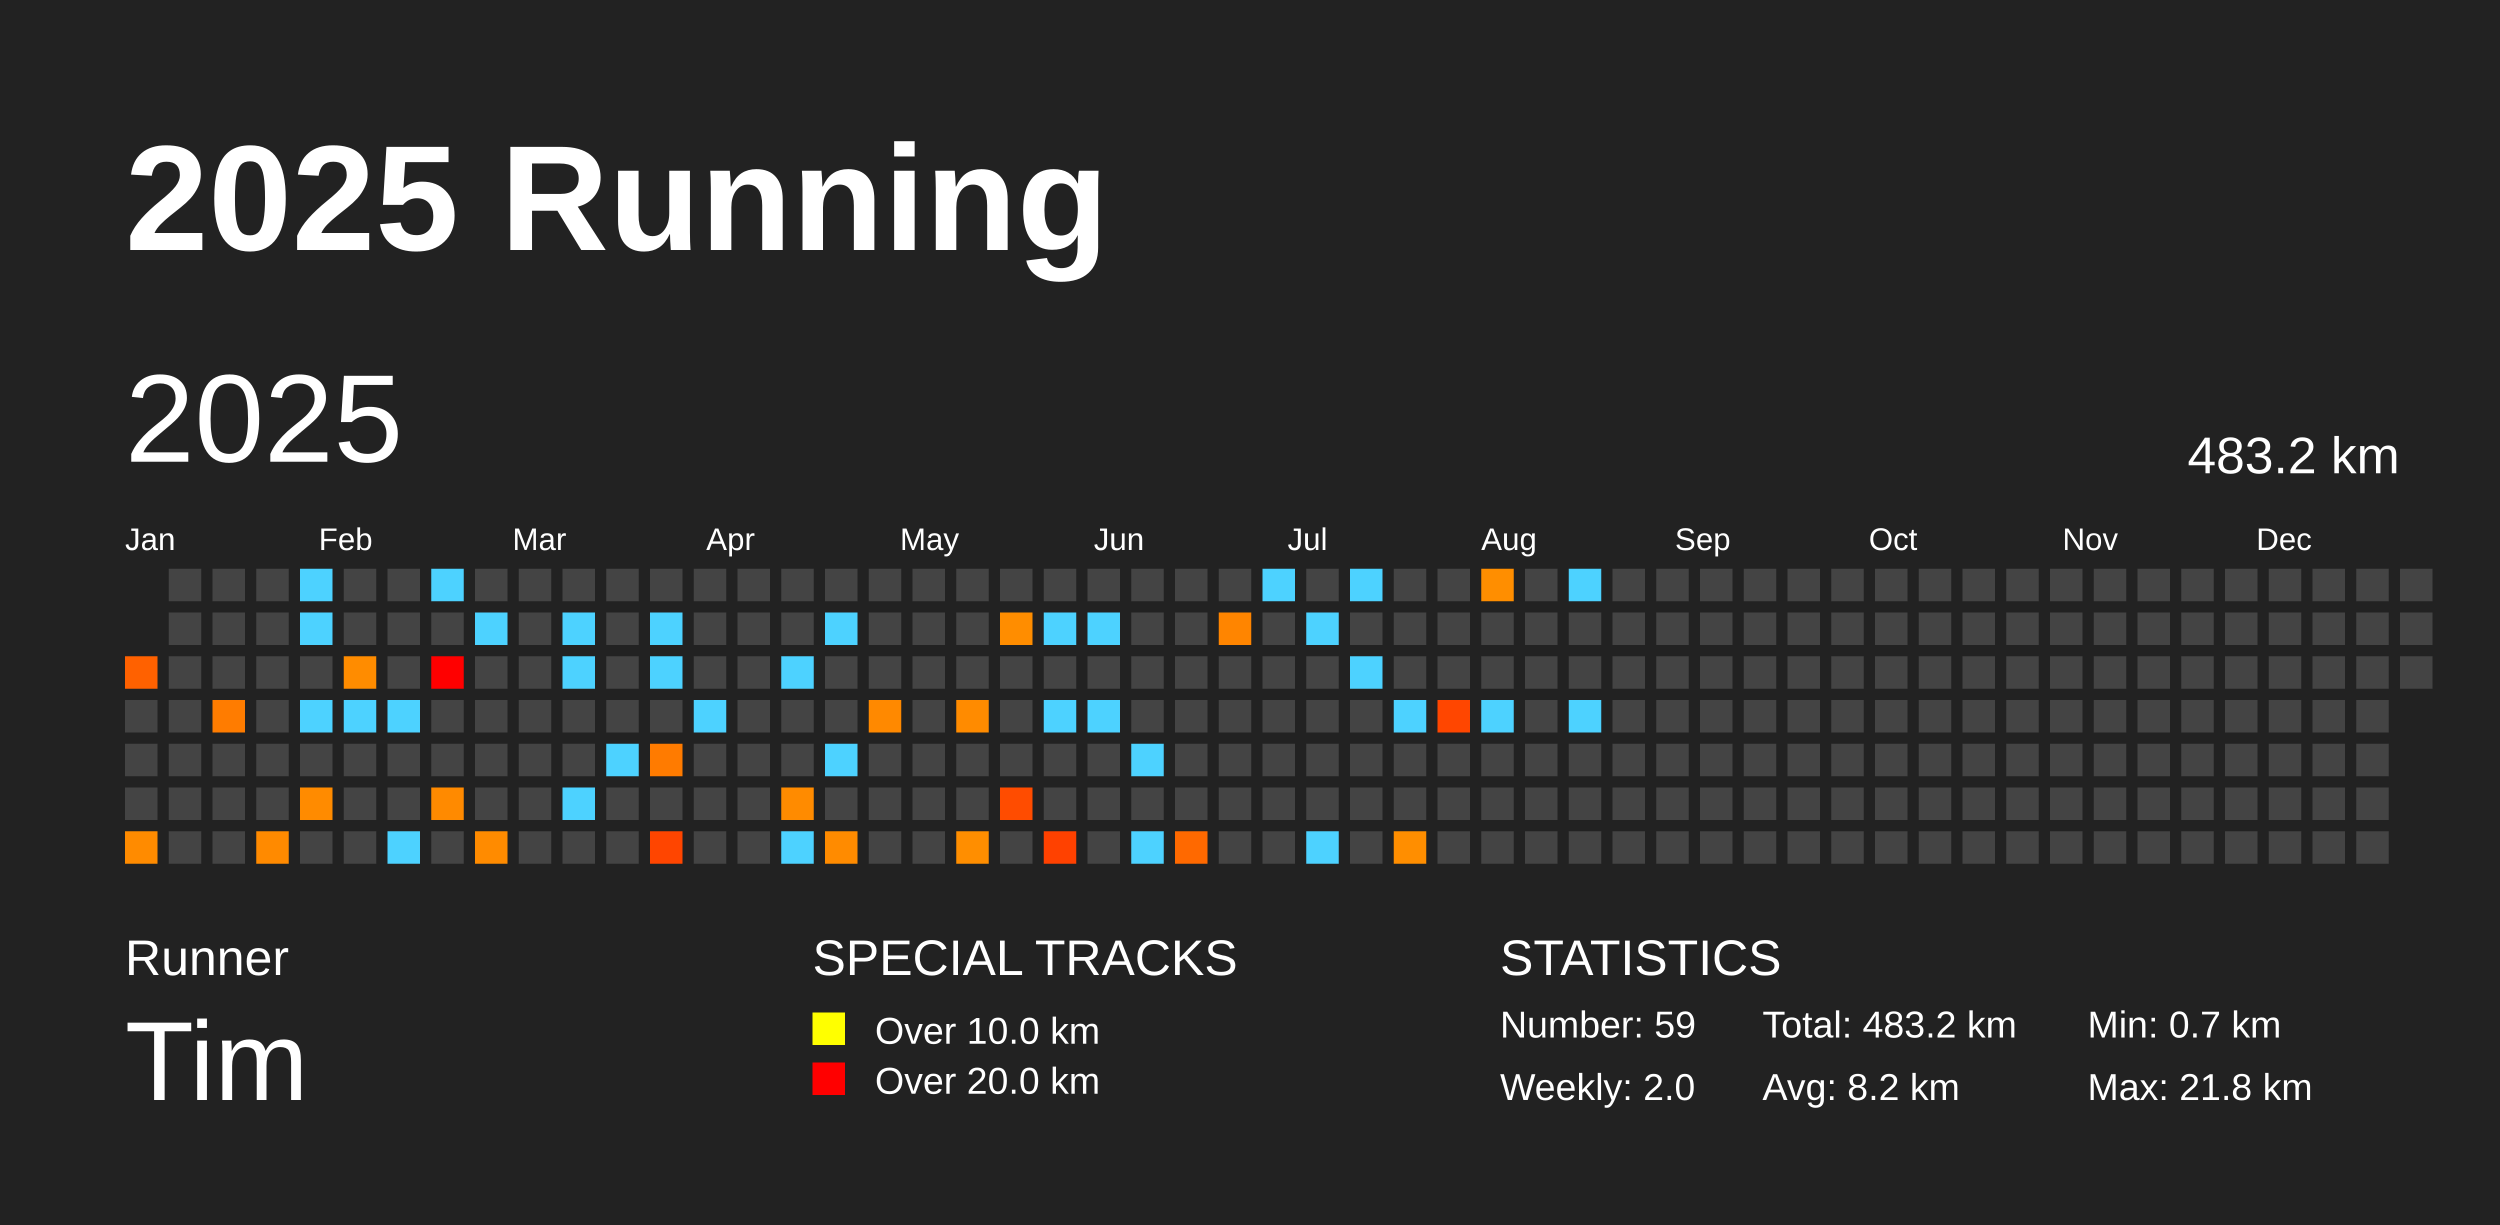
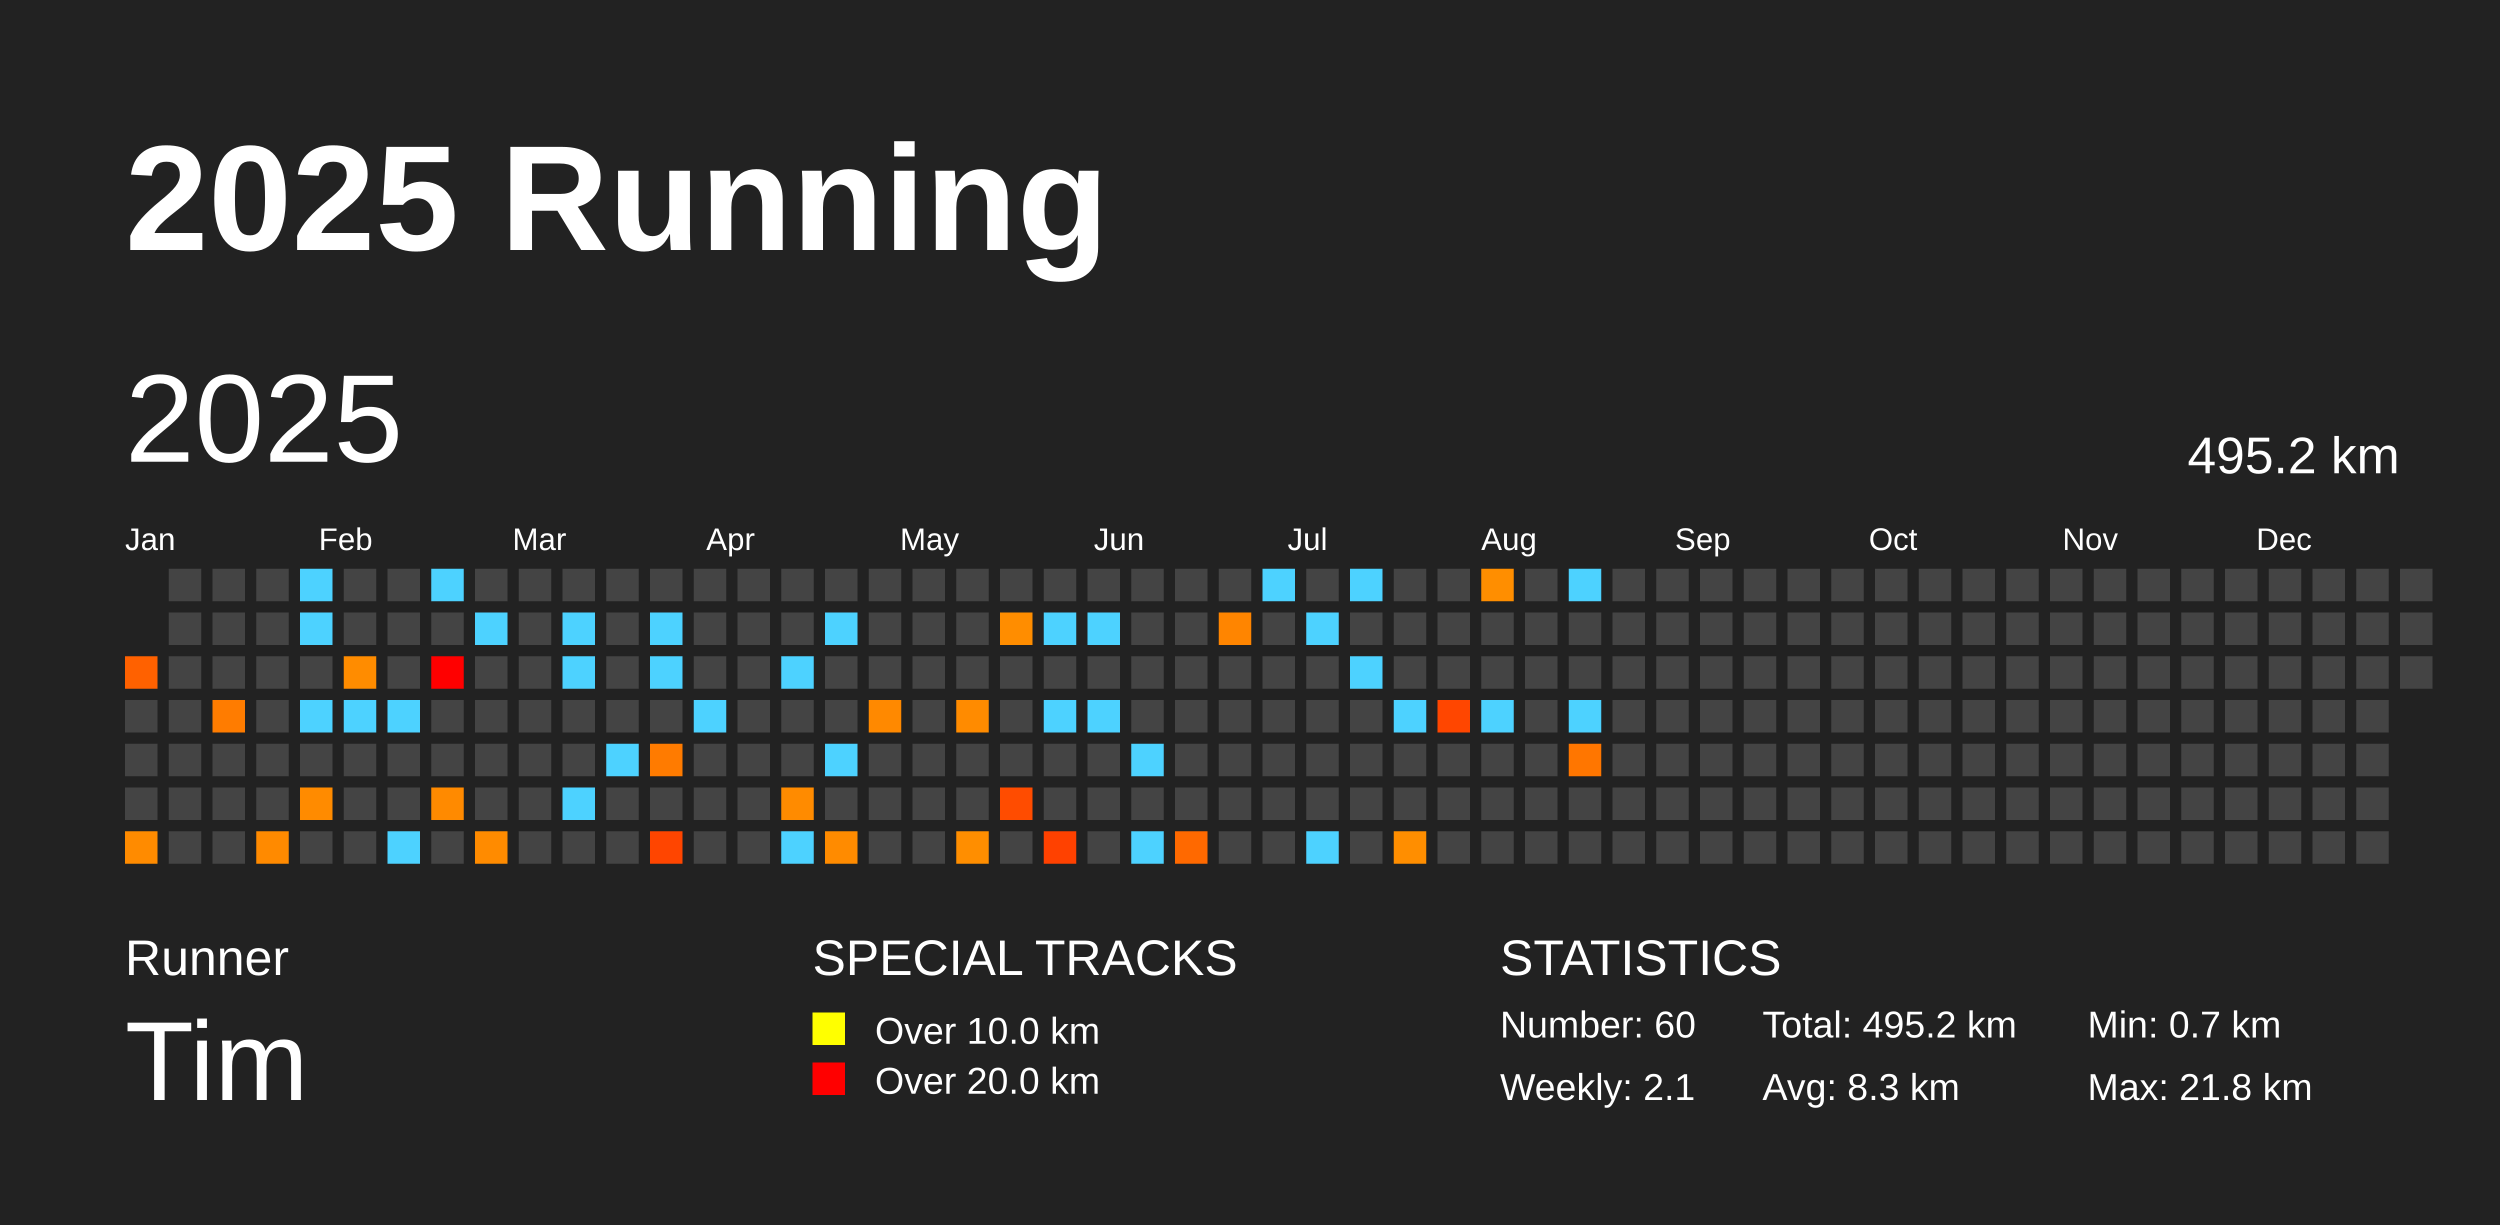
<svg xmlns="http://www.w3.org/2000/svg" baseProfile="full" height="98mm" version="1.1" viewBox="0,0,200,98" width="200mm">
  <defs />
  <rect fill="#222222" height="98" width="200" x="0" y="0" />
  <text fill="#FFFFFF" style="font-size:12px; font-family:Arial; font-weight:bold;" x="10" y="20">2025 Running</text>
  <text fill="#FFFFFF" style="font-size:4px; font-family:Arial" x="10" y="78">Runner</text>
  <text fill="#FFFFFF" style="font-size:9px; font-family:Arial" x="10" y="88">Tim</text>
  <text fill="#FFFFFF" style="font-size:4px; font-family:Arial" x="65" y="78">SPECIAL TRACKS</text>
  <rect fill="yellow" height="2.6" width="2.6" x="65" y="81" />
  <text fill="#FFFFFF" style="font-size:3px; font-family:Arial" x="70" y="83.5">Over 10.0 km</text>
  <rect fill="red" height="2.6" width="2.6" x="65" y="85" />
  <text fill="#FFFFFF" style="font-size:3px; font-family:Arial" x="70" y="87.5">Over 20.0 km</text>
  <text fill="#FFFFFF" style="font-size:4px; font-family:Arial" x="120" y="78">STATISTICS</text>
-   <text fill="#FFFFFF" style="font-size:3px; font-family:Arial" x="120" y="83">Number: 59</text>
-   <text fill="#FFFFFF" style="font-size:3px; font-family:Arial" x="120" y="88">Weekly: 2.0</text>
-   <text fill="#FFFFFF" style="font-size:3px; font-family:Arial" x="141" y="83">Total: 483.2 km</text>
-   <text fill="#FFFFFF" style="font-size:3px; font-family:Arial" x="141" y="88">Avg: 8.2 km</text>
+   <text fill="#FFFFFF" style="font-size:3px; font-family:Arial" x="120" y="83">Number: 60</text>
+   <text fill="#FFFFFF" style="font-size:3px; font-family:Arial" x="120" y="88">Weekly: 2.1</text>
+   <text fill="#FFFFFF" style="font-size:3px; font-family:Arial" x="141" y="83">Total: 495.2 km</text>
+   <text fill="#FFFFFF" style="font-size:3px; font-family:Arial" x="141" y="88">Avg: 8.3 km</text>
  <text fill="#FFFFFF" style="font-size:3px; font-family:Arial" x="167" y="83">Min: 0.7 km</text>
  <text fill="#FFFFFF" style="font-size:3px; font-family:Arial" x="167" y="88">Max: 21.8 km</text>
  <text dominant-baseline="hanging" fill="#FFFFFF" style="font-size:10.0px; font-family:Arial;" x="10" y="30">2025</text>
-   <text dominant-baseline="hanging" fill="#FFFFFF" style="font-size:4.125px; font-family:Arial;" x="175" y="35">483.2 km</text>
+   <text dominant-baseline="hanging" fill="#FFFFFF" style="font-size:4.125px; font-family:Arial;" x="175" y="35">495.2 km</text>
  <text fill="#FFFFFF" style="font-size:2.5px; font-family:Arial" x="10.0" y="44">Jan</text>
  <text fill="#FFFFFF" style="font-size:2.5px; font-family:Arial" x="25.5" y="44">Feb</text>
  <text fill="#FFFFFF" style="font-size:2.5px; font-family:Arial" x="41.0" y="44">Mar</text>
  <text fill="#FFFFFF" style="font-size:2.5px; font-family:Arial" x="56.5" y="44">Apr</text>
  <text fill="#FFFFFF" style="font-size:2.5px; font-family:Arial" x="72.0" y="44">May</text>
  <text fill="#FFFFFF" style="font-size:2.5px; font-family:Arial" x="87.5" y="44">Jun</text>
  <text fill="#FFFFFF" style="font-size:2.5px; font-family:Arial" x="103.0" y="44">Jul</text>
  <text fill="#FFFFFF" style="font-size:2.5px; font-family:Arial" x="118.5" y="44">Aug</text>
  <text fill="#FFFFFF" style="font-size:2.5px; font-family:Arial" x="134.0" y="44">Sep</text>
  <text fill="#FFFFFF" style="font-size:2.5px; font-family:Arial" x="149.5" y="44">Oct</text>
  <text fill="#FFFFFF" style="font-size:2.5px; font-family:Arial" x="165.0" y="44">Nov</text>
  <text fill="#FFFFFF" style="font-size:2.5px; font-family:Arial" x="180.5" y="44">Dec</text>
  <rect fill="#ff6100" height="2.6" width="2.6" x="10.0" y="52.5" />
  <rect fill="#444444" height="2.6" width="2.6" x="10.0" y="56.0" />
  <rect fill="#444444" height="2.6" width="2.6" x="10.0" y="59.5" />
  <rect fill="#444444" height="2.6" width="2.6" x="10.0" y="63.0" />
  <rect fill="#ff8b00" height="2.6" width="2.6" x="10.0" y="66.5" />
  <rect fill="#444444" height="2.6" width="2.6" x="13.5" y="45.5" />
  <rect fill="#444444" height="2.6" width="2.6" x="13.5" y="49.0" />
  <rect fill="#444444" height="2.6" width="2.6" x="13.5" y="52.5" />
  <rect fill="#444444" height="2.6" width="2.6" x="13.5" y="56.0" />
  <rect fill="#444444" height="2.6" width="2.6" x="13.5" y="59.5" />
  <rect fill="#444444" height="2.6" width="2.6" x="13.5" y="63.0" />
  <rect fill="#444444" height="2.6" width="2.6" x="13.5" y="66.5" />
  <rect fill="#444444" height="2.6" width="2.6" x="17.0" y="45.5" />
  <rect fill="#444444" height="2.6" width="2.6" x="17.0" y="49.0" />
  <rect fill="#444444" height="2.6" width="2.6" x="17.0" y="52.5" />
  <rect fill="#ff7c00" height="2.6" width="2.6" x="17.0" y="56.0" />
  <rect fill="#444444" height="2.6" width="2.6" x="17.0" y="59.5" />
  <rect fill="#444444" height="2.6" width="2.6" x="17.0" y="63.0" />
  <rect fill="#444444" height="2.6" width="2.6" x="17.0" y="66.5" />
  <rect fill="#444444" height="2.6" width="2.6" x="20.5" y="45.5" />
  <rect fill="#444444" height="2.6" width="2.6" x="20.5" y="49.0" />
  <rect fill="#444444" height="2.6" width="2.6" x="20.5" y="52.5" />
  <rect fill="#444444" height="2.6" width="2.6" x="20.5" y="56.0" />
  <rect fill="#444444" height="2.6" width="2.6" x="20.5" y="59.5" />
  <rect fill="#444444" height="2.6" width="2.6" x="20.5" y="63.0" />
  <rect fill="#ff8a00" height="2.6" width="2.6" x="20.5" y="66.5" />
  <rect fill="#4dd2ff" height="2.6" width="2.6" x="24.0" y="45.5" />
  <rect fill="#4dd2ff" height="2.6" width="2.6" x="24.0" y="49.0" />
  <rect fill="#444444" height="2.6" width="2.6" x="24.0" y="52.5" />
  <rect fill="#4dd2ff" height="2.6" width="2.6" x="24.0" y="56.0" />
  <rect fill="#444444" height="2.6" width="2.6" x="24.0" y="59.5" />
  <rect fill="#ff8b00" height="2.6" width="2.6" x="24.0" y="63.0" />
  <rect fill="#444444" height="2.6" width="2.6" x="24.0" y="66.5" />
  <rect fill="#444444" height="2.6" width="2.6" x="27.5" y="45.5" />
  <rect fill="#444444" height="2.6" width="2.6" x="27.5" y="49.0" />
  <rect fill="#ff8c00" height="2.6" width="2.6" x="27.5" y="52.5" />
  <rect fill="#4dd2ff" height="2.6" width="2.6" x="27.5" y="56.0" />
  <rect fill="#444444" height="2.6" width="2.6" x="27.5" y="59.5" />
  <rect fill="#444444" height="2.6" width="2.6" x="27.5" y="63.0" />
  <rect fill="#444444" height="2.6" width="2.6" x="27.5" y="66.5" />
  <rect fill="#444444" height="2.6" width="2.6" x="31.0" y="45.5" />
  <rect fill="#444444" height="2.6" width="2.6" x="31.0" y="49.0" />
  <rect fill="#444444" height="2.6" width="2.6" x="31.0" y="52.5" />
  <rect fill="#4dd2ff" height="2.6" width="2.6" x="31.0" y="56.0" />
  <rect fill="#444444" height="2.6" width="2.6" x="31.0" y="59.5" />
  <rect fill="#444444" height="2.6" width="2.6" x="31.0" y="63.0" />
  <rect fill="#4dd2ff" height="2.6" width="2.6" x="31.0" y="66.5" />
  <rect fill="#4dd2ff" height="2.6" width="2.6" x="34.5" y="45.5" />
  <rect fill="#444444" height="2.6" width="2.6" x="34.5" y="49.0" />
  <rect fill="red" height="2.6" width="2.6" x="34.5" y="52.5" />
  <rect fill="#444444" height="2.6" width="2.6" x="34.5" y="56.0" />
  <rect fill="#444444" height="2.6" width="2.6" x="34.5" y="59.5" />
  <rect fill="#ff8a00" height="2.6" width="2.6" x="34.5" y="63.0" />
  <rect fill="#444444" height="2.6" width="2.6" x="34.5" y="66.5" />
  <rect fill="#444444" height="2.6" width="2.6" x="38.0" y="45.5" />
  <rect fill="#4dd2ff" height="2.6" width="2.6" x="38.0" y="49.0" />
  <rect fill="#444444" height="2.6" width="2.6" x="38.0" y="52.5" />
  <rect fill="#444444" height="2.6" width="2.6" x="38.0" y="56.0" />
  <rect fill="#444444" height="2.6" width="2.6" x="38.0" y="59.5" />
  <rect fill="#444444" height="2.6" width="2.6" x="38.0" y="63.0" />
  <rect fill="#ff8b00" height="2.6" width="2.6" x="38.0" y="66.5" />
  <rect fill="#444444" height="2.6" width="2.6" x="41.5" y="45.5" />
  <rect fill="#444444" height="2.6" width="2.6" x="41.5" y="49.0" />
  <rect fill="#444444" height="2.6" width="2.6" x="41.5" y="52.5" />
  <rect fill="#444444" height="2.6" width="2.6" x="41.5" y="56.0" />
  <rect fill="#444444" height="2.6" width="2.6" x="41.5" y="59.5" />
  <rect fill="#444444" height="2.6" width="2.6" x="41.5" y="63.0" />
  <rect fill="#444444" height="2.6" width="2.6" x="41.5" y="66.5" />
  <rect fill="#444444" height="2.6" width="2.6" x="45.0" y="45.5" />
  <rect fill="#4dd2ff" height="2.6" width="2.6" x="45.0" y="49.0" />
  <rect fill="#4dd2ff" height="2.6" width="2.6" x="45.0" y="52.5" />
  <rect fill="#444444" height="2.6" width="2.6" x="45.0" y="56.0" />
  <rect fill="#444444" height="2.6" width="2.6" x="45.0" y="59.5" />
  <rect fill="#4dd2ff" height="2.6" width="2.6" x="45.0" y="63.0" />
  <rect fill="#444444" height="2.6" width="2.6" x="45.0" y="66.5" />
  <rect fill="#444444" height="2.6" width="2.6" x="48.5" y="45.5" />
  <rect fill="#444444" height="2.6" width="2.6" x="48.5" y="49.0" />
  <rect fill="#444444" height="2.6" width="2.6" x="48.5" y="52.5" />
  <rect fill="#444444" height="2.6" width="2.6" x="48.5" y="56.0" />
  <rect fill="#4dd2ff" height="2.6" width="2.6" x="48.5" y="59.5" />
  <rect fill="#444444" height="2.6" width="2.6" x="48.5" y="63.0" />
  <rect fill="#444444" height="2.6" width="2.6" x="48.5" y="66.5" />
  <rect fill="#444444" height="2.6" width="2.6" x="52.0" y="45.5" />
  <rect fill="#4dd2ff" height="2.6" width="2.6" x="52.0" y="49.0" />
  <rect fill="#4dd2ff" height="2.6" width="2.6" x="52.0" y="52.5" />
  <rect fill="#444444" height="2.6" width="2.6" x="52.0" y="56.0" />
  <rect fill="#ff7b00" height="2.6" width="2.6" x="52.0" y="59.5" />
  <rect fill="#444444" height="2.6" width="2.6" x="52.0" y="63.0" />
  <rect fill="#ff4500" height="2.6" width="2.6" x="52.0" y="66.5" />
  <rect fill="#444444" height="2.6" width="2.6" x="55.5" y="45.5" />
  <rect fill="#444444" height="2.6" width="2.6" x="55.5" y="49.0" />
  <rect fill="#444444" height="2.6" width="2.6" x="55.5" y="52.5" />
  <rect fill="#4dd2ff" height="2.6" width="2.6" x="55.5" y="56.0" />
  <rect fill="#444444" height="2.6" width="2.6" x="55.5" y="59.5" />
  <rect fill="#444444" height="2.6" width="2.6" x="55.5" y="63.0" />
  <rect fill="#444444" height="2.6" width="2.6" x="55.5" y="66.5" />
  <rect fill="#444444" height="2.6" width="2.6" x="59.0" y="45.5" />
  <rect fill="#444444" height="2.6" width="2.6" x="59.0" y="49.0" />
  <rect fill="#444444" height="2.6" width="2.6" x="59.0" y="52.5" />
  <rect fill="#444444" height="2.6" width="2.6" x="59.0" y="56.0" />
  <rect fill="#444444" height="2.6" width="2.6" x="59.0" y="59.5" />
  <rect fill="#444444" height="2.6" width="2.6" x="59.0" y="63.0" />
  <rect fill="#444444" height="2.6" width="2.6" x="59.0" y="66.5" />
  <rect fill="#444444" height="2.6" width="2.6" x="62.5" y="45.5" />
  <rect fill="#444444" height="2.6" width="2.6" x="62.5" y="49.0" />
  <rect fill="#4dd2ff" height="2.6" width="2.6" x="62.5" y="52.5" />
  <rect fill="#444444" height="2.6" width="2.6" x="62.5" y="56.0" />
  <rect fill="#444444" height="2.6" width="2.6" x="62.5" y="59.5" />
  <rect fill="#ff8b00" height="2.6" width="2.6" x="62.5" y="63.0" />
  <rect fill="#4dd2ff" height="2.6" width="2.6" x="62.5" y="66.5" />
  <rect fill="#444444" height="2.6" width="2.6" x="66.0" y="45.5" />
  <rect fill="#4dd2ff" height="2.6" width="2.6" x="66.0" y="49.0" />
  <rect fill="#444444" height="2.6" width="2.6" x="66.0" y="52.5" />
  <rect fill="#444444" height="2.6" width="2.6" x="66.0" y="56.0" />
  <rect fill="#4dd2ff" height="2.6" width="2.6" x="66.0" y="59.5" />
  <rect fill="#444444" height="2.6" width="2.6" x="66.0" y="63.0" />
  <rect fill="#ff8b00" height="2.6" width="2.6" x="66.0" y="66.5" />
  <rect fill="#444444" height="2.6" width="2.6" x="69.5" y="45.5" />
  <rect fill="#444444" height="2.6" width="2.6" x="69.5" y="49.0" />
  <rect fill="#444444" height="2.6" width="2.6" x="69.5" y="52.5" />
  <rect fill="#ff8900" height="2.6" width="2.6" x="69.5" y="56.0" />
  <rect fill="#444444" height="2.6" width="2.6" x="69.5" y="59.5" />
  <rect fill="#444444" height="2.6" width="2.6" x="69.5" y="63.0" />
  <rect fill="#444444" height="2.6" width="2.6" x="69.5" y="66.5" />
  <rect fill="#444444" height="2.6" width="2.6" x="73.0" y="45.5" />
  <rect fill="#444444" height="2.6" width="2.6" x="73.0" y="49.0" />
  <rect fill="#444444" height="2.6" width="2.6" x="73.0" y="52.5" />
  <rect fill="#444444" height="2.6" width="2.6" x="73.0" y="56.0" />
  <rect fill="#444444" height="2.6" width="2.6" x="73.0" y="59.5" />
  <rect fill="#444444" height="2.6" width="2.6" x="73.0" y="63.0" />
  <rect fill="#444444" height="2.6" width="2.6" x="73.0" y="66.5" />
  <rect fill="#444444" height="2.6" width="2.6" x="76.5" y="45.5" />
  <rect fill="#444444" height="2.6" width="2.6" x="76.5" y="49.0" />
  <rect fill="#444444" height="2.6" width="2.6" x="76.5" y="52.5" />
  <rect fill="#ff8b00" height="2.6" width="2.6" x="76.5" y="56.0" />
  <rect fill="#444444" height="2.6" width="2.6" x="76.5" y="59.5" />
  <rect fill="#444444" height="2.6" width="2.6" x="76.5" y="63.0" />
  <rect fill="#ff8e00" height="2.6" width="2.6" x="76.5" y="66.5" />
  <rect fill="#444444" height="2.6" width="2.6" x="80.0" y="45.5" />
  <rect fill="#ff8d00" height="2.6" width="2.6" x="80.0" y="49.0" />
  <rect fill="#444444" height="2.6" width="2.6" x="80.0" y="52.5" />
  <rect fill="#444444" height="2.6" width="2.6" x="80.0" y="56.0" />
  <rect fill="#444444" height="2.6" width="2.6" x="80.0" y="59.5" />
  <rect fill="#ff4c00" height="2.6" width="2.6" x="80.0" y="63.0" />
  <rect fill="#444444" height="2.6" width="2.6" x="80.0" y="66.5" />
  <rect fill="#444444" height="2.6" width="2.6" x="83.5" y="45.5" />
  <rect fill="#4dd2ff" height="2.6" width="2.6" x="83.5" y="49.0" />
  <rect fill="#444444" height="2.6" width="2.6" x="83.5" y="52.5" />
  <rect fill="#4dd2ff" height="2.6" width="2.6" x="83.5" y="56.0" />
  <rect fill="#444444" height="2.6" width="2.6" x="83.5" y="59.5" />
  <rect fill="#444444" height="2.6" width="2.6" x="83.5" y="63.0" />
  <rect fill="#ff4100" height="2.6" width="2.6" x="83.5" y="66.5" />
  <rect fill="#444444" height="2.6" width="2.6" x="87.0" y="45.5" />
  <rect fill="#4dd2ff" height="2.6" width="2.6" x="87.0" y="49.0" />
  <rect fill="#444444" height="2.6" width="2.6" x="87.0" y="52.5" />
  <rect fill="#4dd2ff" height="2.6" width="2.6" x="87.0" y="56.0" />
  <rect fill="#444444" height="2.6" width="2.6" x="87.0" y="59.5" />
  <rect fill="#444444" height="2.6" width="2.6" x="87.0" y="63.0" />
  <rect fill="#444444" height="2.6" width="2.6" x="87.0" y="66.5" />
  <rect fill="#444444" height="2.6" width="2.6" x="90.5" y="45.5" />
  <rect fill="#444444" height="2.6" width="2.6" x="90.5" y="49.0" />
  <rect fill="#444444" height="2.6" width="2.6" x="90.5" y="52.5" />
  <rect fill="#444444" height="2.6" width="2.6" x="90.5" y="56.0" />
  <rect fill="#4dd2ff" height="2.6" width="2.6" x="90.5" y="59.5" />
  <rect fill="#444444" height="2.6" width="2.6" x="90.5" y="63.0" />
  <rect fill="#4dd2ff" height="2.6" width="2.6" x="90.5" y="66.5" />
  <rect fill="#444444" height="2.6" width="2.6" x="94.0" y="45.5" />
  <rect fill="#444444" height="2.6" width="2.6" x="94.0" y="49.0" />
  <rect fill="#444444" height="2.6" width="2.6" x="94.0" y="52.5" />
  <rect fill="#444444" height="2.6" width="2.6" x="94.0" y="56.0" />
  <rect fill="#444444" height="2.6" width="2.6" x="94.0" y="59.5" />
  <rect fill="#444444" height="2.6" width="2.6" x="94.0" y="63.0" />
  <rect fill="#ff6900" height="2.6" width="2.6" x="94.0" y="66.5" />
  <rect fill="#444444" height="2.6" width="2.6" x="97.5" y="45.5" />
  <rect fill="#ff8500" height="2.6" width="2.6" x="97.5" y="49.0" />
  <rect fill="#444444" height="2.6" width="2.6" x="97.5" y="52.5" />
  <rect fill="#444444" height="2.6" width="2.6" x="97.5" y="56.0" />
  <rect fill="#444444" height="2.6" width="2.6" x="97.5" y="59.5" />
  <rect fill="#444444" height="2.6" width="2.6" x="97.5" y="63.0" />
  <rect fill="#444444" height="2.6" width="2.6" x="97.5" y="66.5" />
  <rect fill="#4dd2ff" height="2.6" width="2.6" x="101.0" y="45.5" />
  <rect fill="#444444" height="2.6" width="2.6" x="101.0" y="49.0" />
  <rect fill="#444444" height="2.6" width="2.6" x="101.0" y="52.5" />
  <rect fill="#444444" height="2.6" width="2.6" x="101.0" y="56.0" />
  <rect fill="#444444" height="2.6" width="2.6" x="101.0" y="59.5" />
  <rect fill="#444444" height="2.6" width="2.6" x="101.0" y="63.0" />
  <rect fill="#444444" height="2.6" width="2.6" x="101.0" y="66.5" />
  <rect fill="#444444" height="2.6" width="2.6" x="104.5" y="45.5" />
  <rect fill="#4dd2ff" height="2.6" width="2.6" x="104.5" y="49.0" />
  <rect fill="#444444" height="2.6" width="2.6" x="104.5" y="52.5" />
  <rect fill="#444444" height="2.6" width="2.6" x="104.5" y="56.0" />
  <rect fill="#444444" height="2.6" width="2.6" x="104.5" y="59.5" />
  <rect fill="#444444" height="2.6" width="2.6" x="104.5" y="63.0" />
  <rect fill="#4dd2ff" height="2.6" width="2.6" x="104.5" y="66.5" />
  <rect fill="#4dd2ff" height="2.6" width="2.6" x="108.0" y="45.5" />
  <rect fill="#444444" height="2.6" width="2.6" x="108.0" y="49.0" />
  <rect fill="#4dd2ff" height="2.6" width="2.6" x="108.0" y="52.5" />
  <rect fill="#444444" height="2.6" width="2.6" x="108.0" y="56.0" />
  <rect fill="#444444" height="2.6" width="2.6" x="108.0" y="59.5" />
  <rect fill="#444444" height="2.6" width="2.6" x="108.0" y="63.0" />
  <rect fill="#444444" height="2.6" width="2.6" x="108.0" y="66.5" />
  <rect fill="#444444" height="2.6" width="2.6" x="111.5" y="45.5" />
  <rect fill="#444444" height="2.6" width="2.6" x="111.5" y="49.0" />
  <rect fill="#444444" height="2.6" width="2.6" x="111.5" y="52.5" />
  <rect fill="#4dd2ff" height="2.6" width="2.6" x="111.5" y="56.0" />
  <rect fill="#444444" height="2.6" width="2.6" x="111.5" y="59.5" />
  <rect fill="#444444" height="2.6" width="2.6" x="111.5" y="63.0" />
  <rect fill="#ff8e00" height="2.6" width="2.6" x="111.5" y="66.5" />
  <rect fill="#444444" height="2.6" width="2.6" x="115.0" y="45.5" />
  <rect fill="#444444" height="2.6" width="2.6" x="115.0" y="49.0" />
  <rect fill="#444444" height="2.6" width="2.6" x="115.0" y="52.5" />
  <rect fill="#ff4600" height="2.6" width="2.6" x="115.0" y="56.0" />
  <rect fill="#444444" height="2.6" width="2.6" x="115.0" y="59.5" />
  <rect fill="#444444" height="2.6" width="2.6" x="115.0" y="63.0" />
  <rect fill="#444444" height="2.6" width="2.6" x="115.0" y="66.5" />
  <rect fill="#ff8e00" height="2.6" width="2.6" x="118.5" y="45.5" />
  <rect fill="#444444" height="2.6" width="2.6" x="118.5" y="49.0" />
  <rect fill="#444444" height="2.6" width="2.6" x="118.5" y="52.5" />
  <rect fill="#4dd2ff" height="2.6" width="2.6" x="118.5" y="56.0" />
  <rect fill="#444444" height="2.6" width="2.6" x="118.5" y="59.5" />
  <rect fill="#444444" height="2.6" width="2.6" x="118.5" y="63.0" />
  <rect fill="#444444" height="2.6" width="2.6" x="118.5" y="66.5" />
  <rect fill="#444444" height="2.6" width="2.6" x="122.0" y="45.5" />
  <rect fill="#444444" height="2.6" width="2.6" x="122.0" y="49.0" />
  <rect fill="#444444" height="2.6" width="2.6" x="122.0" y="52.5" />
  <rect fill="#444444" height="2.6" width="2.6" x="122.0" y="56.0" />
  <rect fill="#444444" height="2.6" width="2.6" x="122.0" y="59.5" />
  <rect fill="#444444" height="2.6" width="2.6" x="122.0" y="63.0" />
  <rect fill="#444444" height="2.6" width="2.6" x="122.0" y="66.5" />
  <rect fill="#4dd2ff" height="2.6" width="2.6" x="125.5" y="45.5" />
  <rect fill="#444444" height="2.6" width="2.6" x="125.5" y="49.0" />
  <rect fill="#444444" height="2.6" width="2.6" x="125.5" y="52.5" />
  <rect fill="#4dd2ff" height="2.6" width="2.6" x="125.5" y="56.0" />
-   <rect fill="#444444" height="2.6" width="2.6" x="125.5" y="59.5" />
+   <rect fill="#ff7600" height="2.6" width="2.6" x="125.5" y="59.5" />
  <rect fill="#444444" height="2.6" width="2.6" x="125.5" y="63.0" />
  <rect fill="#444444" height="2.6" width="2.6" x="125.5" y="66.5" />
  <rect fill="#444444" height="2.6" width="2.6" x="129.0" y="45.5" />
  <rect fill="#444444" height="2.6" width="2.6" x="129.0" y="49.0" />
  <rect fill="#444444" height="2.6" width="2.6" x="129.0" y="52.5" />
  <rect fill="#444444" height="2.6" width="2.6" x="129.0" y="56.0" />
  <rect fill="#444444" height="2.6" width="2.6" x="129.0" y="59.5" />
  <rect fill="#444444" height="2.6" width="2.6" x="129.0" y="63.0" />
  <rect fill="#444444" height="2.6" width="2.6" x="129.0" y="66.5" />
  <rect fill="#444444" height="2.6" width="2.6" x="132.5" y="45.5" />
  <rect fill="#444444" height="2.6" width="2.6" x="132.5" y="49.0" />
  <rect fill="#444444" height="2.6" width="2.6" x="132.5" y="52.5" />
  <rect fill="#444444" height="2.6" width="2.6" x="132.5" y="56.0" />
  <rect fill="#444444" height="2.6" width="2.6" x="132.5" y="59.5" />
  <rect fill="#444444" height="2.6" width="2.6" x="132.5" y="63.0" />
  <rect fill="#444444" height="2.6" width="2.6" x="132.5" y="66.5" />
  <rect fill="#444444" height="2.6" width="2.6" x="136.0" y="45.5" />
  <rect fill="#444444" height="2.6" width="2.6" x="136.0" y="49.0" />
  <rect fill="#444444" height="2.6" width="2.6" x="136.0" y="52.5" />
  <rect fill="#444444" height="2.6" width="2.6" x="136.0" y="56.0" />
  <rect fill="#444444" height="2.6" width="2.6" x="136.0" y="59.5" />
  <rect fill="#444444" height="2.6" width="2.6" x="136.0" y="63.0" />
  <rect fill="#444444" height="2.6" width="2.6" x="136.0" y="66.5" />
  <rect fill="#444444" height="2.6" width="2.6" x="139.5" y="45.5" />
  <rect fill="#444444" height="2.6" width="2.6" x="139.5" y="49.0" />
  <rect fill="#444444" height="2.6" width="2.6" x="139.5" y="52.5" />
  <rect fill="#444444" height="2.6" width="2.6" x="139.5" y="56.0" />
  <rect fill="#444444" height="2.6" width="2.6" x="139.5" y="59.5" />
  <rect fill="#444444" height="2.6" width="2.6" x="139.5" y="63.0" />
  <rect fill="#444444" height="2.6" width="2.6" x="139.5" y="66.5" />
  <rect fill="#444444" height="2.6" width="2.6" x="143.0" y="45.5" />
  <rect fill="#444444" height="2.6" width="2.6" x="143.0" y="49.0" />
  <rect fill="#444444" height="2.6" width="2.6" x="143.0" y="52.5" />
  <rect fill="#444444" height="2.6" width="2.6" x="143.0" y="56.0" />
  <rect fill="#444444" height="2.6" width="2.6" x="143.0" y="59.5" />
  <rect fill="#444444" height="2.6" width="2.6" x="143.0" y="63.0" />
  <rect fill="#444444" height="2.6" width="2.6" x="143.0" y="66.5" />
  <rect fill="#444444" height="2.6" width="2.6" x="146.5" y="45.5" />
  <rect fill="#444444" height="2.6" width="2.6" x="146.5" y="49.0" />
  <rect fill="#444444" height="2.6" width="2.6" x="146.5" y="52.5" />
  <rect fill="#444444" height="2.6" width="2.6" x="146.5" y="56.0" />
  <rect fill="#444444" height="2.6" width="2.6" x="146.5" y="59.5" />
  <rect fill="#444444" height="2.6" width="2.6" x="146.5" y="63.0" />
  <rect fill="#444444" height="2.6" width="2.6" x="146.5" y="66.5" />
  <rect fill="#444444" height="2.6" width="2.6" x="150.0" y="45.5" />
  <rect fill="#444444" height="2.6" width="2.6" x="150.0" y="49.0" />
  <rect fill="#444444" height="2.6" width="2.6" x="150.0" y="52.5" />
  <rect fill="#444444" height="2.6" width="2.6" x="150.0" y="56.0" />
  <rect fill="#444444" height="2.6" width="2.6" x="150.0" y="59.5" />
  <rect fill="#444444" height="2.6" width="2.6" x="150.0" y="63.0" />
  <rect fill="#444444" height="2.6" width="2.6" x="150.0" y="66.5" />
  <rect fill="#444444" height="2.6" width="2.6" x="153.5" y="45.5" />
  <rect fill="#444444" height="2.6" width="2.6" x="153.5" y="49.0" />
  <rect fill="#444444" height="2.6" width="2.6" x="153.5" y="52.5" />
  <rect fill="#444444" height="2.6" width="2.6" x="153.5" y="56.0" />
  <rect fill="#444444" height="2.6" width="2.6" x="153.5" y="59.5" />
  <rect fill="#444444" height="2.6" width="2.6" x="153.5" y="63.0" />
  <rect fill="#444444" height="2.6" width="2.6" x="153.5" y="66.5" />
  <rect fill="#444444" height="2.6" width="2.6" x="157.0" y="45.5" />
  <rect fill="#444444" height="2.6" width="2.6" x="157.0" y="49.0" />
  <rect fill="#444444" height="2.6" width="2.6" x="157.0" y="52.5" />
  <rect fill="#444444" height="2.6" width="2.6" x="157.0" y="56.0" />
  <rect fill="#444444" height="2.6" width="2.6" x="157.0" y="59.5" />
  <rect fill="#444444" height="2.6" width="2.6" x="157.0" y="63.0" />
  <rect fill="#444444" height="2.6" width="2.6" x="157.0" y="66.5" />
  <rect fill="#444444" height="2.6" width="2.6" x="160.5" y="45.5" />
  <rect fill="#444444" height="2.6" width="2.6" x="160.5" y="49.0" />
  <rect fill="#444444" height="2.6" width="2.6" x="160.5" y="52.5" />
  <rect fill="#444444" height="2.6" width="2.6" x="160.5" y="56.0" />
  <rect fill="#444444" height="2.6" width="2.6" x="160.5" y="59.5" />
  <rect fill="#444444" height="2.6" width="2.6" x="160.5" y="63.0" />
  <rect fill="#444444" height="2.6" width="2.6" x="160.5" y="66.5" />
  <rect fill="#444444" height="2.6" width="2.6" x="164.0" y="45.5" />
  <rect fill="#444444" height="2.6" width="2.6" x="164.0" y="49.0" />
  <rect fill="#444444" height="2.6" width="2.6" x="164.0" y="52.5" />
  <rect fill="#444444" height="2.6" width="2.6" x="164.0" y="56.0" />
  <rect fill="#444444" height="2.6" width="2.6" x="164.0" y="59.5" />
  <rect fill="#444444" height="2.6" width="2.6" x="164.0" y="63.0" />
  <rect fill="#444444" height="2.6" width="2.6" x="164.0" y="66.5" />
  <rect fill="#444444" height="2.6" width="2.6" x="167.5" y="45.5" />
  <rect fill="#444444" height="2.6" width="2.6" x="167.5" y="49.0" />
  <rect fill="#444444" height="2.6" width="2.6" x="167.5" y="52.5" />
  <rect fill="#444444" height="2.6" width="2.6" x="167.5" y="56.0" />
  <rect fill="#444444" height="2.6" width="2.6" x="167.5" y="59.5" />
  <rect fill="#444444" height="2.6" width="2.6" x="167.5" y="63.0" />
  <rect fill="#444444" height="2.6" width="2.6" x="167.5" y="66.5" />
  <rect fill="#444444" height="2.6" width="2.6" x="171.0" y="45.5" />
  <rect fill="#444444" height="2.6" width="2.6" x="171.0" y="49.0" />
  <rect fill="#444444" height="2.6" width="2.6" x="171.0" y="52.5" />
  <rect fill="#444444" height="2.6" width="2.6" x="171.0" y="56.0" />
  <rect fill="#444444" height="2.6" width="2.6" x="171.0" y="59.5" />
  <rect fill="#444444" height="2.6" width="2.6" x="171.0" y="63.0" />
  <rect fill="#444444" height="2.6" width="2.6" x="171.0" y="66.5" />
  <rect fill="#444444" height="2.6" width="2.6" x="174.5" y="45.5" />
  <rect fill="#444444" height="2.6" width="2.6" x="174.5" y="49.0" />
  <rect fill="#444444" height="2.6" width="2.6" x="174.5" y="52.5" />
  <rect fill="#444444" height="2.6" width="2.6" x="174.5" y="56.0" />
  <rect fill="#444444" height="2.6" width="2.6" x="174.5" y="59.5" />
  <rect fill="#444444" height="2.6" width="2.6" x="174.5" y="63.0" />
  <rect fill="#444444" height="2.6" width="2.6" x="174.5" y="66.5" />
  <rect fill="#444444" height="2.6" width="2.6" x="178.0" y="45.5" />
  <rect fill="#444444" height="2.6" width="2.6" x="178.0" y="49.0" />
  <rect fill="#444444" height="2.6" width="2.6" x="178.0" y="52.5" />
  <rect fill="#444444" height="2.6" width="2.6" x="178.0" y="56.0" />
  <rect fill="#444444" height="2.6" width="2.6" x="178.0" y="59.5" />
  <rect fill="#444444" height="2.6" width="2.6" x="178.0" y="63.0" />
  <rect fill="#444444" height="2.6" width="2.6" x="178.0" y="66.5" />
  <rect fill="#444444" height="2.6" width="2.6" x="181.5" y="45.5" />
  <rect fill="#444444" height="2.6" width="2.6" x="181.5" y="49.0" />
  <rect fill="#444444" height="2.6" width="2.6" x="181.5" y="52.5" />
  <rect fill="#444444" height="2.6" width="2.6" x="181.5" y="56.0" />
  <rect fill="#444444" height="2.6" width="2.6" x="181.5" y="59.5" />
  <rect fill="#444444" height="2.6" width="2.6" x="181.5" y="63.0" />
  <rect fill="#444444" height="2.6" width="2.6" x="181.5" y="66.5" />
  <rect fill="#444444" height="2.6" width="2.6" x="185.0" y="45.5" />
  <rect fill="#444444" height="2.6" width="2.6" x="185.0" y="49.0" />
  <rect fill="#444444" height="2.6" width="2.6" x="185.0" y="52.5" />
  <rect fill="#444444" height="2.6" width="2.6" x="185.0" y="56.0" />
  <rect fill="#444444" height="2.6" width="2.6" x="185.0" y="59.5" />
  <rect fill="#444444" height="2.6" width="2.6" x="185.0" y="63.0" />
  <rect fill="#444444" height="2.6" width="2.6" x="185.0" y="66.5" />
  <rect fill="#444444" height="2.6" width="2.6" x="188.5" y="45.5" />
  <rect fill="#444444" height="2.6" width="2.6" x="188.5" y="49.0" />
  <rect fill="#444444" height="2.6" width="2.6" x="188.5" y="52.5" />
  <rect fill="#444444" height="2.6" width="2.6" x="188.5" y="56.0" />
  <rect fill="#444444" height="2.6" width="2.6" x="188.5" y="59.5" />
  <rect fill="#444444" height="2.6" width="2.6" x="188.5" y="63.0" />
  <rect fill="#444444" height="2.6" width="2.6" x="188.5" y="66.5" />
  <rect fill="#444444" height="2.6" width="2.6" x="192.0" y="45.5" />
  <rect fill="#444444" height="2.6" width="2.6" x="192.0" y="49.0" />
  <rect fill="#444444" height="2.6" width="2.6" x="192.0" y="52.5" />
</svg>
